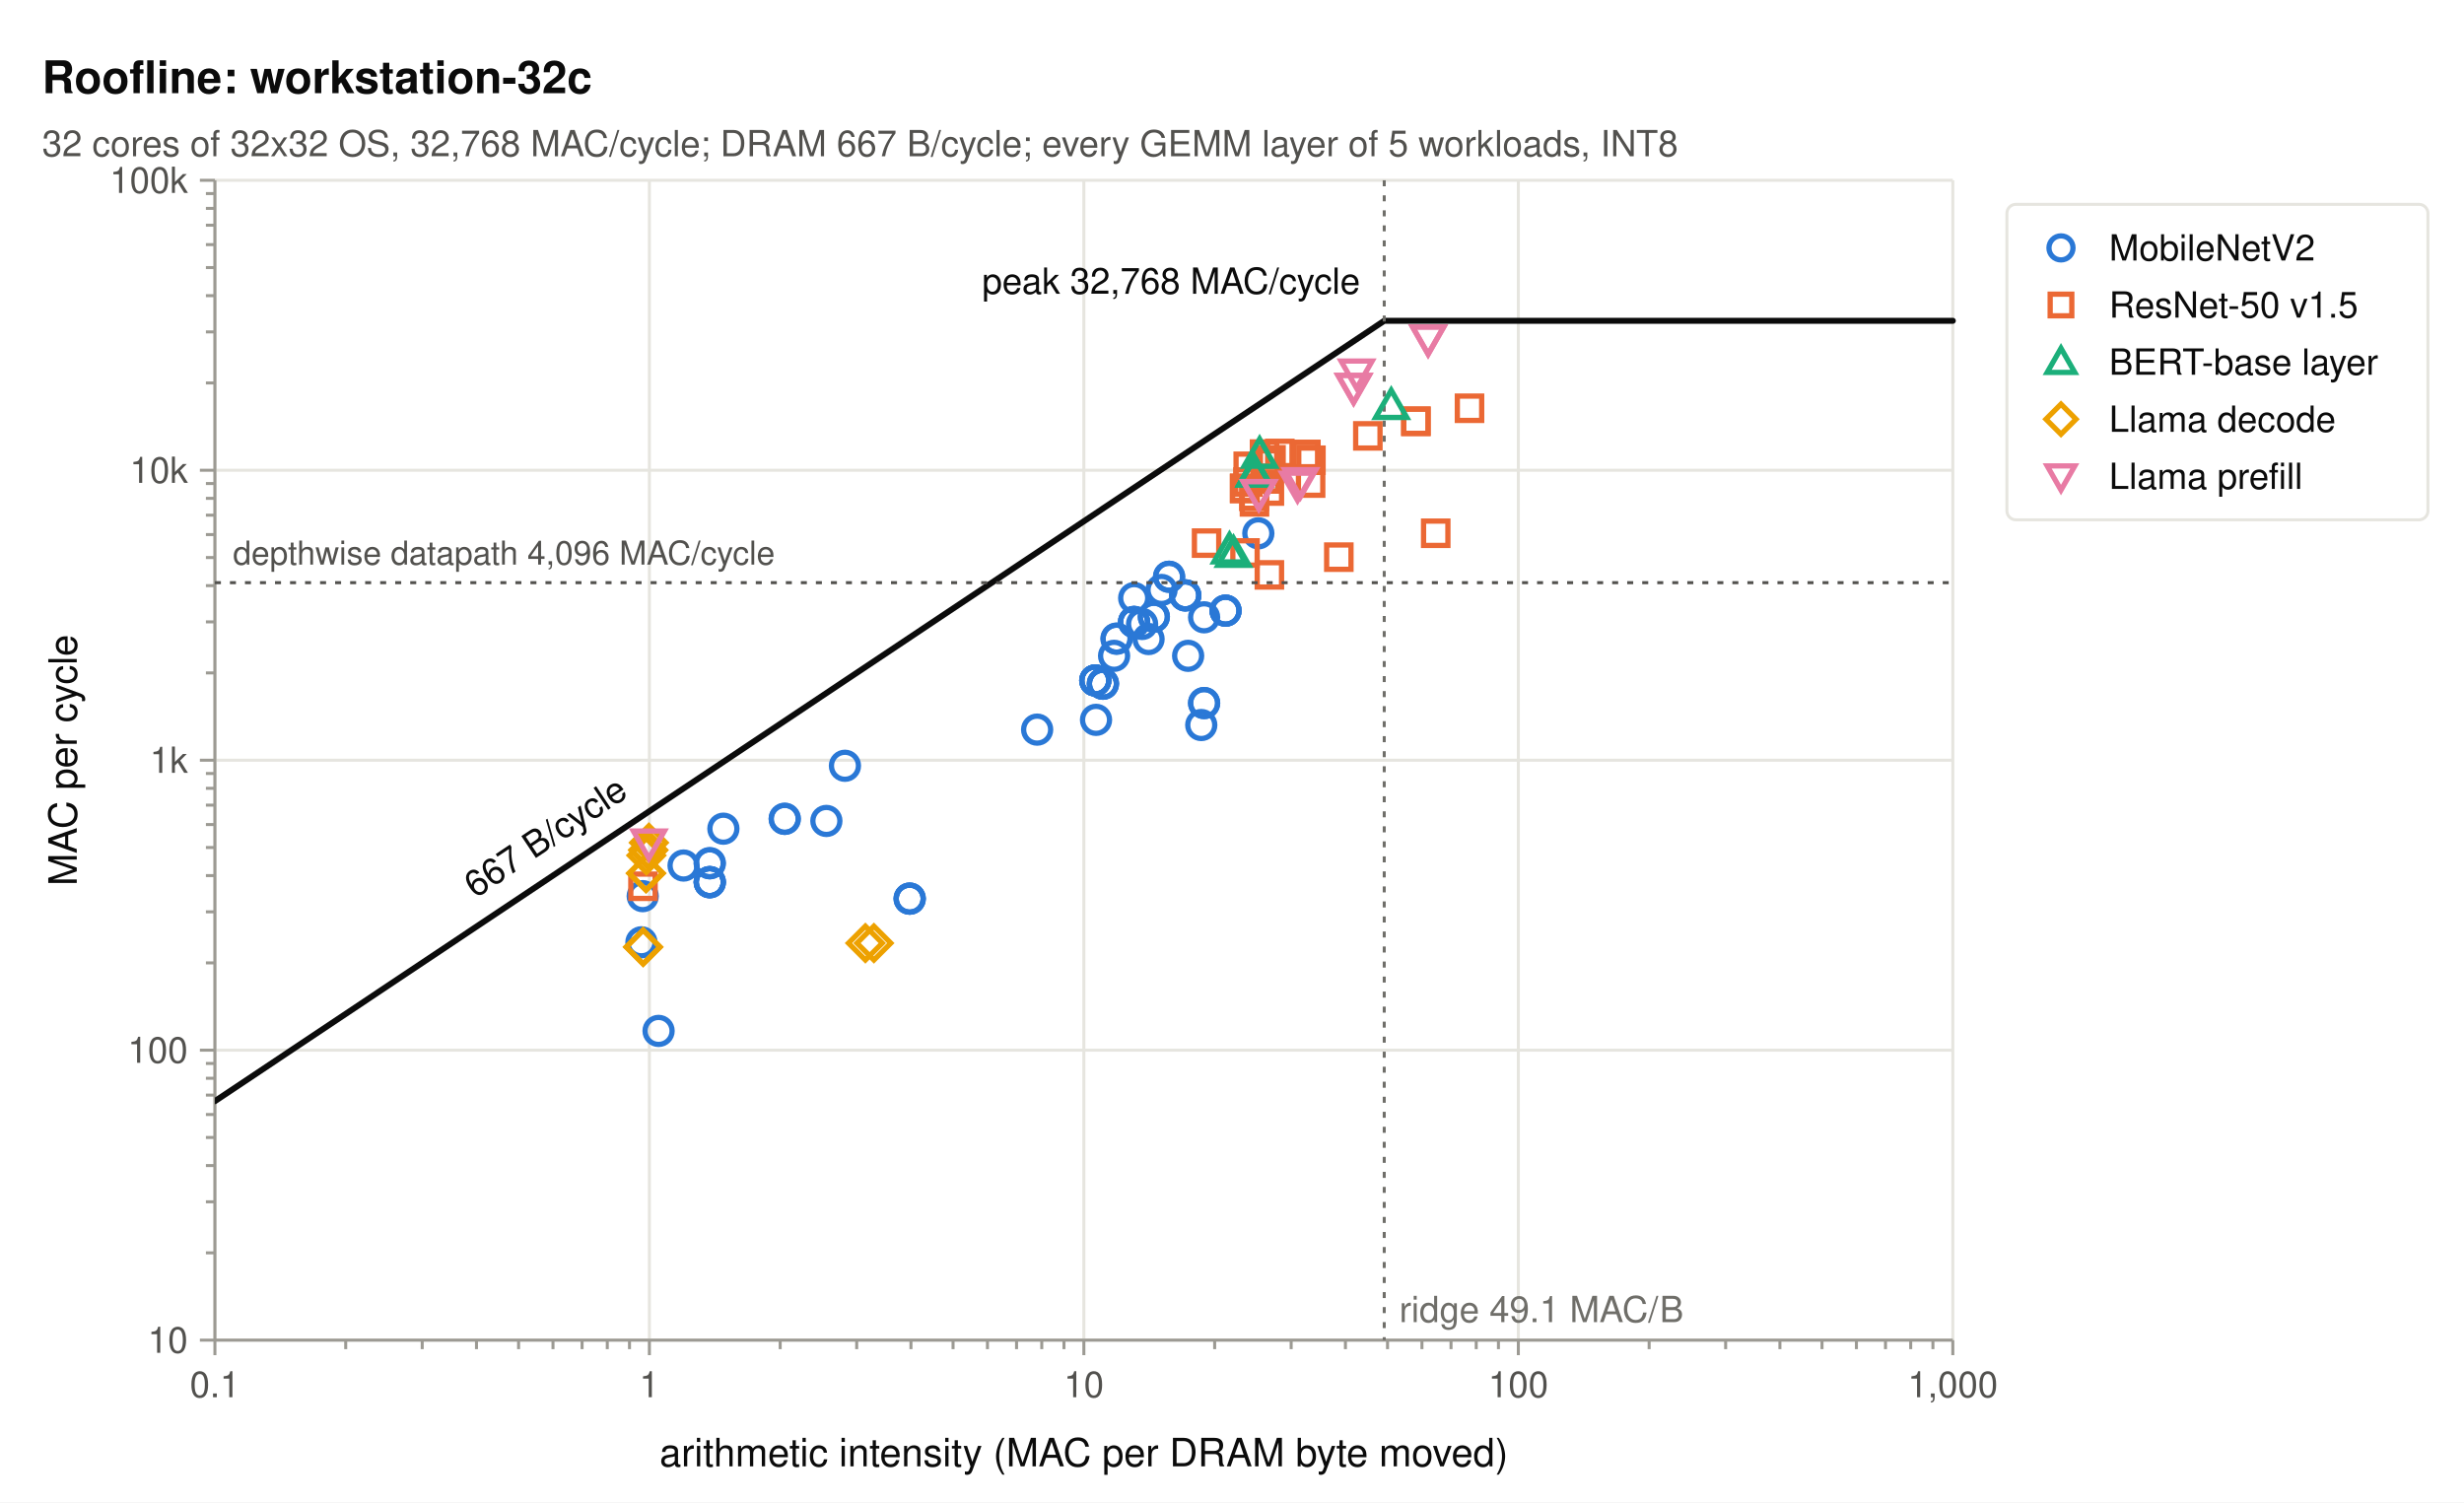
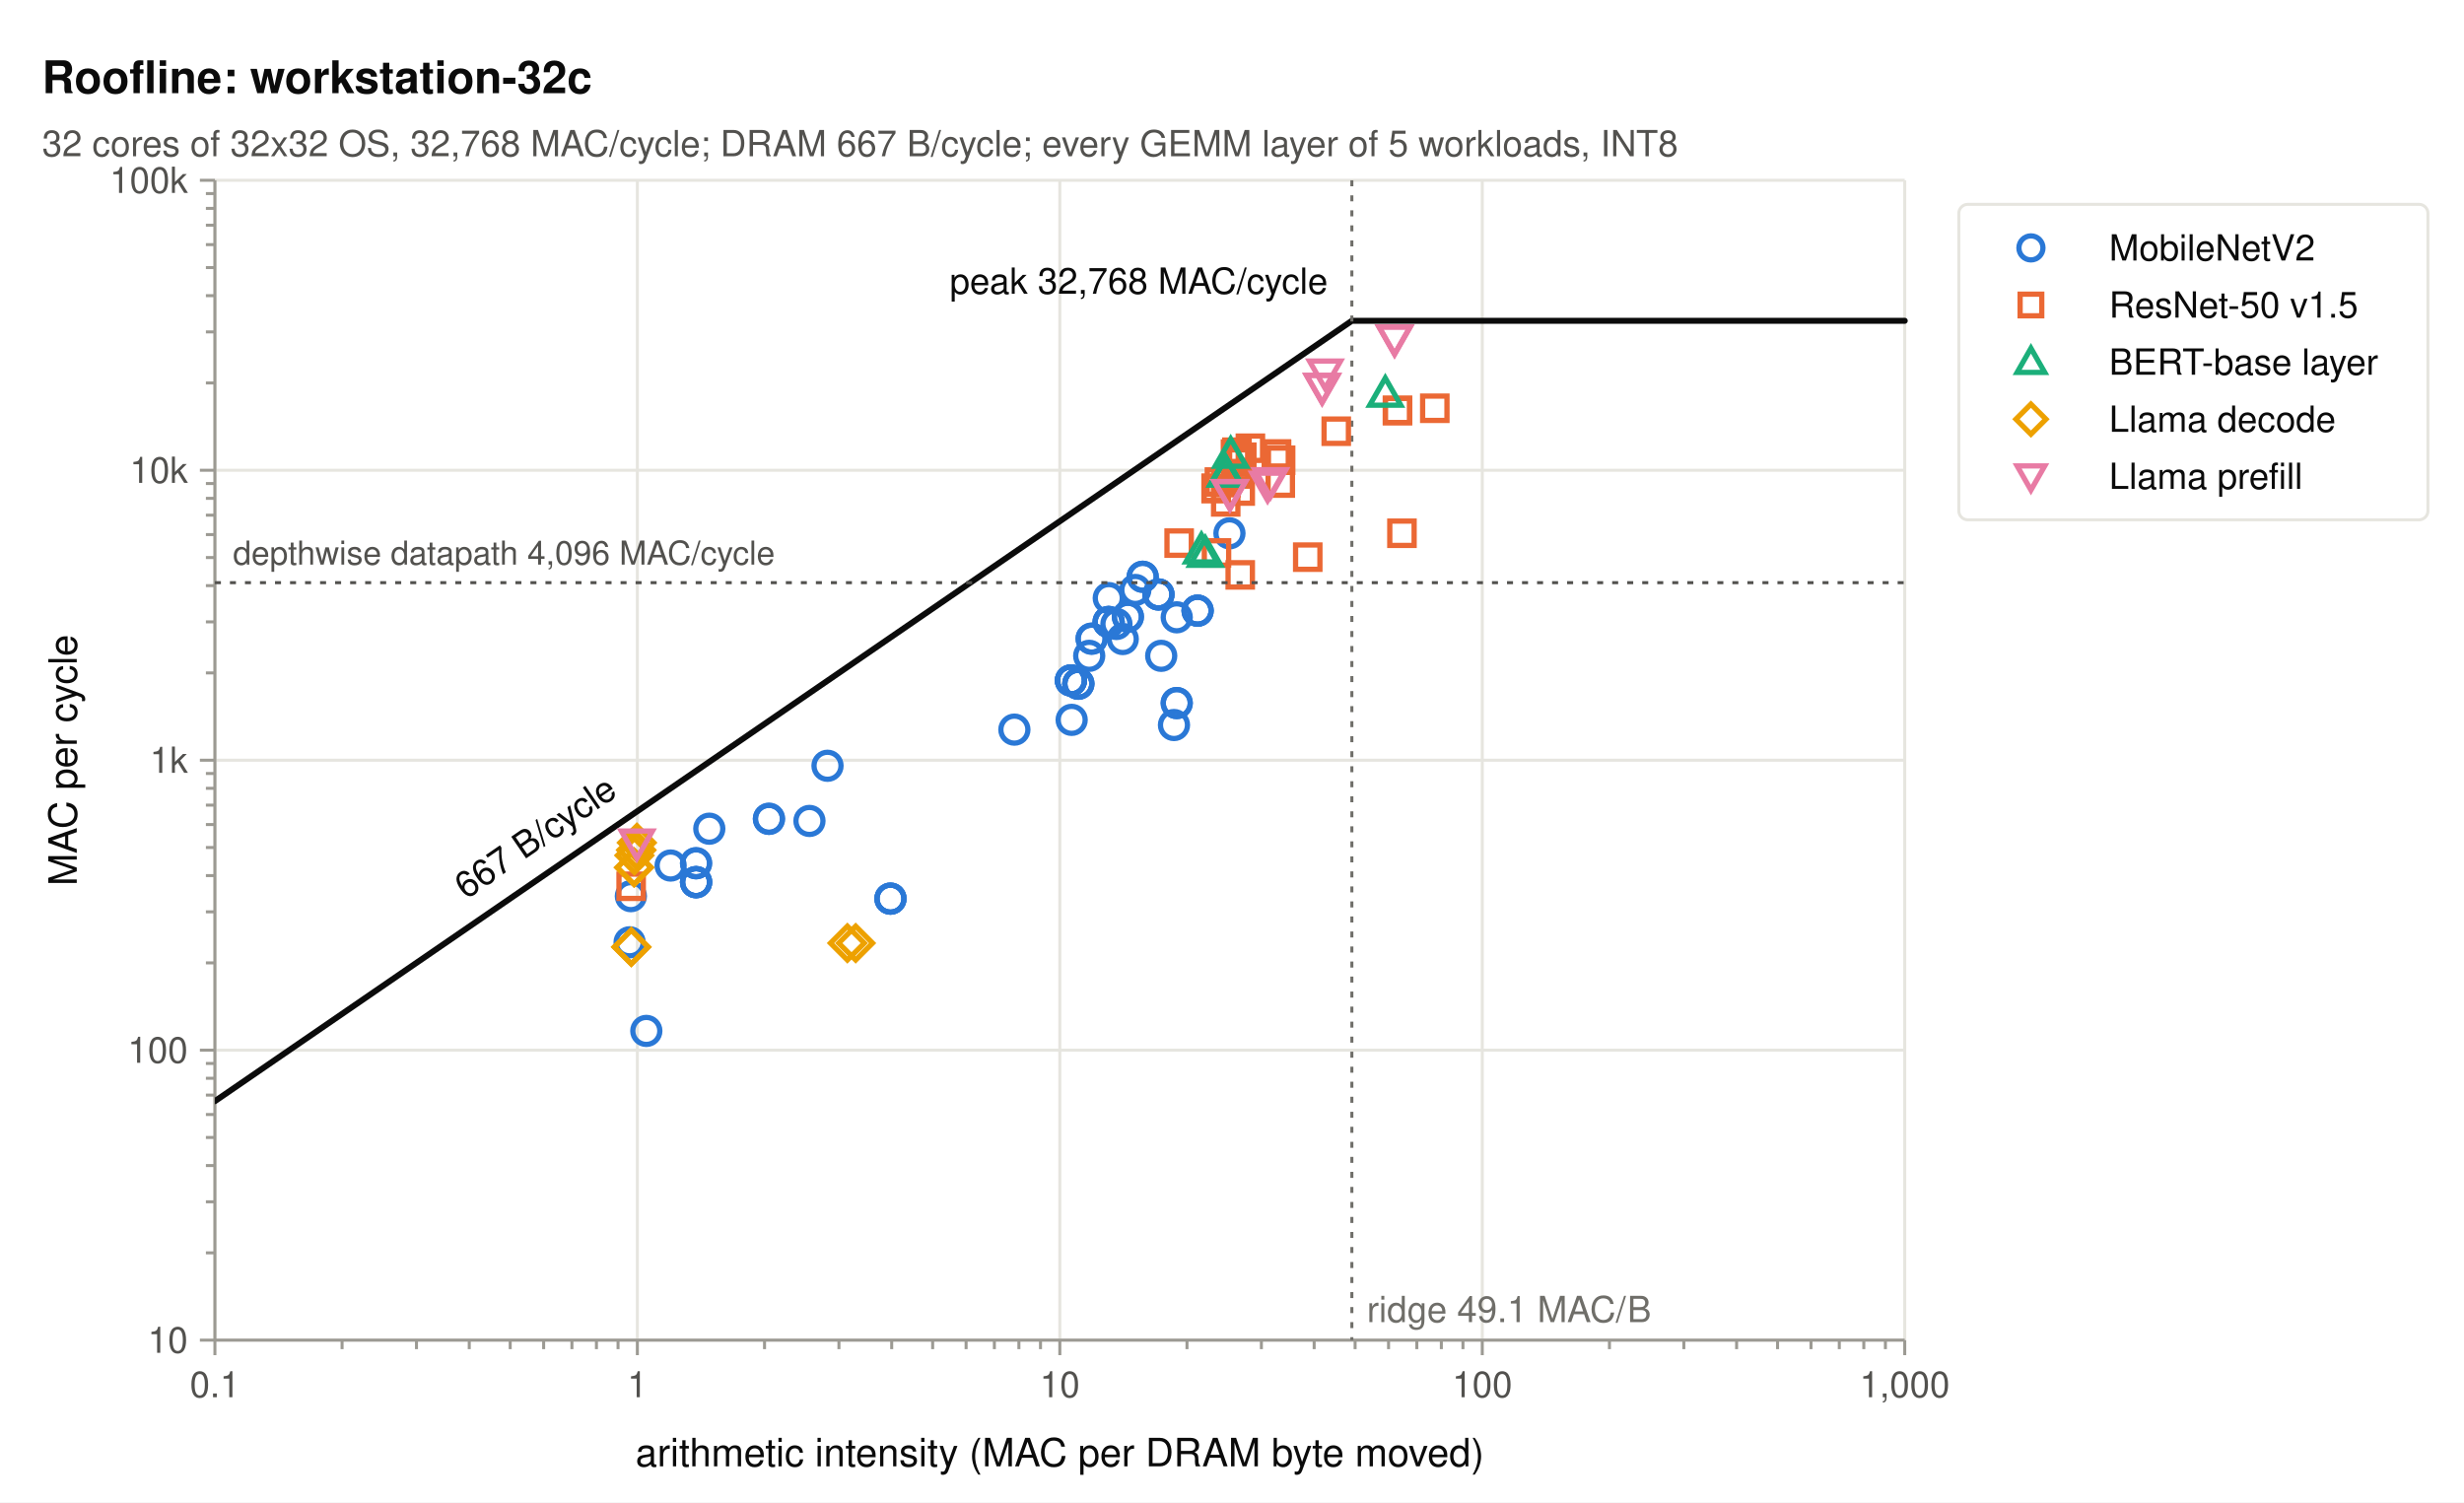
<svg xmlns="http://www.w3.org/2000/svg" width="820" height="500" viewBox="0 0 820 500" font-family="system-ui, -apple-system, 'Segoe UI', Helvetica, Arial, sans-serif">
  <rect width="820" height="500" fill="#ffffff" />
  <defs>
    <clipPath id="roofline-plot">
-       <rect x="71.52" y="58" width="580.36" height="388" />
+       <rect x="71.52" y="58" width="564.36" height="388" />
    </clipPath>
  </defs>
  <text x="14" y="31" font-size="15" fill="#0b0b0b" font-weight="600">Roofline: workstation-32c</text>
  <text x="14" y="52" font-size="12" fill="#52514e">32 cores of 32x32 OS, 32,768 MAC/cycle; DRAM 667 B/cycle; every GEMM layer of 5 workloads, INT8</text>
  <g stroke="#e6e5df" stroke-width="1" fill="none">
-     <line x1="71.52" y1="446" x2="649.88" y2="446" />
-     <line x1="71.52" y1="349.5" x2="649.88" y2="349.5" />
-     <line x1="71.52" y1="253" x2="649.88" y2="253" />
-     <line x1="71.52" y1="156.5" x2="649.88" y2="156.5" />
-     <line x1="71.52" y1="60" x2="649.88" y2="60" />
+     <line x1="71.52" y1="446" x2="633.88" y2="446" />
+     <line x1="71.52" y1="349.5" x2="633.88" y2="349.5" />
+     <line x1="71.52" y1="253" x2="633.88" y2="253" />
+     <line x1="71.52" y1="156.5" x2="633.88" y2="156.5" />
+     <line x1="71.52" y1="60" x2="633.88" y2="60" />
    <line x1="71.52" y1="60" x2="71.52" y2="446" />
-     <line x1="216.11" y1="60" x2="216.11" y2="446" />
-     <line x1="360.7" y1="60" x2="360.7" y2="446" />
-     <line x1="505.29" y1="60" x2="505.29" y2="446" />
-     <line x1="649.88" y1="60" x2="649.88" y2="446" />
+     <line x1="212.11" y1="60" x2="212.11" y2="446" />
+     <line x1="352.7" y1="60" x2="352.7" y2="446" />
+     <line x1="493.29" y1="60" x2="493.29" y2="446" />
+     <line x1="633.88" y1="60" x2="633.88" y2="446" />
  </g>
  <g stroke="#9c9a93" stroke-width="1" fill="none">
-     <line x1="71.52" y1="446" x2="649.88" y2="446" />
+     <line x1="71.52" y1="446" x2="633.88" y2="446" />
    <line x1="71.52" y1="60" x2="71.52" y2="446" />
-     <line x1="115.05" y1="446" x2="115.05" y2="449" />
-     <line x1="140.51" y1="446" x2="140.51" y2="449" />
-     <line x1="158.57" y1="446" x2="158.57" y2="449" />
-     <line x1="172.58" y1="446" x2="172.58" y2="449" />
-     <line x1="184.03" y1="446" x2="184.03" y2="449" />
-     <line x1="193.71" y1="446" x2="193.71" y2="449" />
-     <line x1="202.1" y1="446" x2="202.1" y2="449" />
-     <line x1="209.49" y1="446" x2="209.49" y2="449" />
-     <line x1="259.64" y1="446" x2="259.64" y2="449" />
-     <line x1="285.1" y1="446" x2="285.1" y2="449" />
-     <line x1="303.16" y1="446" x2="303.16" y2="449" />
-     <line x1="317.17" y1="446" x2="317.17" y2="449" />
-     <line x1="328.62" y1="446" x2="328.62" y2="449" />
-     <line x1="338.3" y1="446" x2="338.3" y2="449" />
-     <line x1="346.69" y1="446" x2="346.69" y2="449" />
-     <line x1="354.08" y1="446" x2="354.08" y2="449" />
-     <line x1="404.23" y1="446" x2="404.23" y2="449" />
-     <line x1="429.69" y1="446" x2="429.69" y2="449" />
-     <line x1="447.75" y1="446" x2="447.75" y2="449" />
-     <line x1="461.76" y1="446" x2="461.76" y2="449" />
-     <line x1="473.21" y1="446" x2="473.21" y2="449" />
-     <line x1="482.89" y1="446" x2="482.89" y2="449" />
-     <line x1="491.28" y1="446" x2="491.28" y2="449" />
-     <line x1="498.67" y1="446" x2="498.67" y2="449" />
-     <line x1="548.82" y1="446" x2="548.82" y2="449" />
-     <line x1="574.28" y1="446" x2="574.28" y2="449" />
-     <line x1="592.34" y1="446" x2="592.34" y2="449" />
-     <line x1="606.35" y1="446" x2="606.35" y2="449" />
-     <line x1="617.8" y1="446" x2="617.8" y2="449" />
-     <line x1="627.48" y1="446" x2="627.48" y2="449" />
-     <line x1="635.87" y1="446" x2="635.87" y2="449" />
-     <line x1="643.26" y1="446" x2="643.26" y2="449" />
+     <line x1="113.84" y1="446" x2="113.84" y2="449" />
+     <line x1="138.6" y1="446" x2="138.6" y2="449" />
+     <line x1="156.16" y1="446" x2="156.16" y2="449" />
+     <line x1="169.79" y1="446" x2="169.79" y2="449" />
+     <line x1="180.92" y1="446" x2="180.92" y2="449" />
+     <line x1="190.33" y1="446" x2="190.33" y2="449" />
+     <line x1="198.49" y1="446" x2="198.49" y2="449" />
+     <line x1="205.68" y1="446" x2="205.68" y2="449" />
+     <line x1="254.43" y1="446" x2="254.43" y2="449" />
+     <line x1="279.19" y1="446" x2="279.19" y2="449" />
+     <line x1="296.75" y1="446" x2="296.75" y2="449" />
+     <line x1="310.38" y1="446" x2="310.38" y2="449" />
+     <line x1="321.51" y1="446" x2="321.51" y2="449" />
+     <line x1="330.92" y1="446" x2="330.92" y2="449" />
+     <line x1="339.08" y1="446" x2="339.08" y2="449" />
+     <line x1="346.27" y1="446" x2="346.27" y2="449" />
+     <line x1="395.02" y1="446" x2="395.02" y2="449" />
+     <line x1="419.78" y1="446" x2="419.78" y2="449" />
+     <line x1="437.34" y1="446" x2="437.34" y2="449" />
+     <line x1="450.97" y1="446" x2="450.97" y2="449" />
+     <line x1="462.1" y1="446" x2="462.1" y2="449" />
+     <line x1="471.51" y1="446" x2="471.51" y2="449" />
+     <line x1="479.67" y1="446" x2="479.67" y2="449" />
+     <line x1="486.86" y1="446" x2="486.86" y2="449" />
+     <line x1="535.61" y1="446" x2="535.61" y2="449" />
+     <line x1="560.37" y1="446" x2="560.37" y2="449" />
+     <line x1="577.93" y1="446" x2="577.93" y2="449" />
+     <line x1="591.56" y1="446" x2="591.56" y2="449" />
+     <line x1="602.69" y1="446" x2="602.69" y2="449" />
+     <line x1="612.1" y1="446" x2="612.1" y2="449" />
+     <line x1="620.26" y1="446" x2="620.26" y2="449" />
+     <line x1="627.45" y1="446" x2="627.45" y2="449" />
    <line x1="68.52" y1="416.95" x2="71.52" y2="416.95" />
    <line x1="68.52" y1="399.96" x2="71.52" y2="399.96" />
    <line x1="68.52" y1="387.9" x2="71.52" y2="387.9" />
    <line x1="68.52" y1="378.55" x2="71.52" y2="378.55" />
    <line x1="68.52" y1="370.91" x2="71.52" y2="370.91" />
    <line x1="68.52" y1="364.45" x2="71.52" y2="364.45" />
    <line x1="68.52" y1="358.85" x2="71.52" y2="358.85" />
    <line x1="68.52" y1="353.92" x2="71.52" y2="353.92" />
    <line x1="68.52" y1="320.45" x2="71.52" y2="320.45" />
    <line x1="68.52" y1="303.46" x2="71.52" y2="303.46" />
    <line x1="68.52" y1="291.4" x2="71.52" y2="291.4" />
    <line x1="68.52" y1="282.05" x2="71.52" y2="282.05" />
    <line x1="68.52" y1="274.41" x2="71.52" y2="274.41" />
    <line x1="68.52" y1="267.95" x2="71.52" y2="267.95" />
    <line x1="68.52" y1="262.35" x2="71.52" y2="262.35" />
    <line x1="68.52" y1="257.42" x2="71.52" y2="257.42" />
    <line x1="68.52" y1="223.95" x2="71.52" y2="223.95" />
    <line x1="68.52" y1="206.96" x2="71.52" y2="206.96" />
    <line x1="68.52" y1="194.9" x2="71.52" y2="194.9" />
    <line x1="68.52" y1="185.55" x2="71.52" y2="185.55" />
    <line x1="68.52" y1="177.91" x2="71.52" y2="177.91" />
    <line x1="68.52" y1="171.45" x2="71.52" y2="171.45" />
    <line x1="68.52" y1="165.85" x2="71.52" y2="165.85" />
    <line x1="68.52" y1="160.92" x2="71.52" y2="160.92" />
    <line x1="68.52" y1="127.45" x2="71.52" y2="127.45" />
    <line x1="68.52" y1="110.46" x2="71.52" y2="110.46" />
    <line x1="68.52" y1="98.4" x2="71.52" y2="98.4" />
    <line x1="68.52" y1="89.05" x2="71.52" y2="89.05" />
    <line x1="68.52" y1="81.41" x2="71.52" y2="81.41" />
    <line x1="68.52" y1="74.95" x2="71.52" y2="74.95" />
    <line x1="68.52" y1="69.35" x2="71.52" y2="69.35" />
    <line x1="68.52" y1="64.42" x2="71.52" y2="64.42" />
    <line x1="71.52" y1="446" x2="71.52" y2="451" />
-     <line x1="216.11" y1="446" x2="216.11" y2="451" />
-     <line x1="360.7" y1="446" x2="360.7" y2="451" />
-     <line x1="505.29" y1="446" x2="505.29" y2="451" />
-     <line x1="649.88" y1="446" x2="649.88" y2="451" />
+     <line x1="212.11" y1="446" x2="212.11" y2="451" />
+     <line x1="352.7" y1="446" x2="352.7" y2="451" />
+     <line x1="493.29" y1="446" x2="493.29" y2="451" />
+     <line x1="633.88" y1="446" x2="633.88" y2="451" />
    <line x1="66.52" y1="446" x2="71.52" y2="446" />
    <line x1="66.52" y1="349.5" x2="71.52" y2="349.5" />
    <line x1="66.52" y1="253" x2="71.52" y2="253" />
    <line x1="66.52" y1="156.5" x2="71.52" y2="156.5" />
    <line x1="66.52" y1="60" x2="71.52" y2="60" />
  </g>
  <g style="font-variant-numeric: tabular-nums">
    <text x="71.52" y="465" font-size="12" fill="#52514e" text-anchor="middle">0.1</text>
-     <text x="216.11" y="465" font-size="12" fill="#52514e" text-anchor="middle">1</text>
-     <text x="360.7" y="465" font-size="12" fill="#52514e" text-anchor="middle">10</text>
-     <text x="505.29" y="465" font-size="12" fill="#52514e" text-anchor="middle">100</text>
-     <text x="649.88" y="465" font-size="12" fill="#52514e" text-anchor="middle">1,000</text>
+     <text x="212.11" y="465" font-size="12" fill="#52514e" text-anchor="middle">1</text>
+     <text x="352.7" y="465" font-size="12" fill="#52514e" text-anchor="middle">10</text>
+     <text x="493.29" y="465" font-size="12" fill="#52514e" text-anchor="middle">100</text>
+     <text x="633.88" y="465" font-size="12" fill="#52514e" text-anchor="middle">1,000</text>
    <text x="62.52" y="450.2" font-size="12" fill="#52514e" text-anchor="end">10</text>
    <text x="62.52" y="353.7" font-size="12" fill="#52514e" text-anchor="end">100</text>
    <text x="62.52" y="257.2" font-size="12" fill="#52514e" text-anchor="end">1k</text>
    <text x="62.52" y="160.7" font-size="12" fill="#52514e" text-anchor="end">10k</text>
    <text x="62.52" y="64.2" font-size="12" fill="#52514e" text-anchor="end">100k</text>
  </g>
-   <text x="360.7" y="488" font-size="13" fill="#0b0b0b" text-anchor="middle">arithmetic intensity (MAC per DRAM byte moved)</text>
+   <text x="352.7" y="488" font-size="13" fill="#0b0b0b" text-anchor="middle">arithmetic intensity (MAC per DRAM byte moved)</text>
  <text x="21.2" y="253" font-size="13" fill="#0b0b0b" text-anchor="middle" dominant-baseline="middle" transform="rotate(-90 21.2 253)">MAC per cycle</text>
  <g clip-path="url(#roofline-plot)">
-     <path d="M71.52,366.47 L460.66,106.76 L649.88,106.76" fill="none" stroke="#0b0b0b" stroke-width="2" stroke-linejoin="round" stroke-linecap="round" />
-     <line x1="460.66" y1="60" x2="460.66" y2="446" stroke="#6f6e69" stroke-width="1" stroke-dasharray="2 3" />
-     <circle cx="395.4" cy="218.26" r="4.5" fill="none" stroke="#2a78d6" stroke-width="1.75" />
-     <circle cx="275.01" cy="273.21" r="4.5" fill="none" stroke="#2a78d6" stroke-width="1.75" />
-     <circle cx="345.15" cy="242.82" r="4.5" fill="none" stroke="#2a78d6" stroke-width="1.75" />
-     <circle cx="377.45" cy="199.04" r="4.5" fill="none" stroke="#2a78d6" stroke-width="1.75" />
-     <circle cx="240.74" cy="275.79" r="4.5" fill="none" stroke="#2a78d6" stroke-width="1.75" />
-     <circle cx="380.08" cy="207.66" r="4.5" fill="none" stroke="#2a78d6" stroke-width="1.75" />
-     <circle cx="389.06" cy="191.95" r="4.5" fill="none" stroke="#2a78d6" stroke-width="1.75" />
-     <circle cx="281.19" cy="254.85" r="4.5" fill="none" stroke="#2a78d6" stroke-width="1.75" />
-     <circle cx="386.55" cy="196.34" r="4.5" fill="none" stroke="#2a78d6" stroke-width="1.75" />
-     <circle cx="389.06" cy="191.95" r="4.5" fill="none" stroke="#2a78d6" stroke-width="1.75" />
-     <circle cx="227.49" cy="288.05" r="4.5" fill="none" stroke="#2a78d6" stroke-width="1.75" />
-     <circle cx="382.23" cy="212.67" r="4.5" fill="none" stroke="#2a78d6" stroke-width="1.75" />
-     <circle cx="377.41" cy="206.99" r="4.5" fill="none" stroke="#2a78d6" stroke-width="1.75" />
-     <circle cx="261.15" cy="272.51" r="4.5" fill="none" stroke="#2a78d6" stroke-width="1.75" />
-     <circle cx="383.99" cy="205.24" r="4.5" fill="none" stroke="#2a78d6" stroke-width="1.75" />
-     <circle cx="377.41" cy="206.99" r="4.5" fill="none" stroke="#2a78d6" stroke-width="1.75" />
-     <circle cx="261.15" cy="272.51" r="4.5" fill="none" stroke="#2a78d6" stroke-width="1.75" />
-     <circle cx="383.99" cy="205.24" r="4.5" fill="none" stroke="#2a78d6" stroke-width="1.75" />
-     <circle cx="377.41" cy="206.99" r="4.5" fill="none" stroke="#2a78d6" stroke-width="1.75" />
-     <circle cx="213.46" cy="313.6" r="4.5" fill="none" stroke="#2a78d6" stroke-width="1.75" />
-     <circle cx="364.75" cy="239.57" r="4.5" fill="none" stroke="#2a78d6" stroke-width="1.75" />
-     <circle cx="364.5" cy="226.46" r="4.5" fill="none" stroke="#2a78d6" stroke-width="1.75" />
-     <circle cx="236.2" cy="293.58" r="4.5" fill="none" stroke="#2a78d6" stroke-width="1.75" />
-     <circle cx="367.04" cy="227.54" r="4.5" fill="none" stroke="#2a78d6" stroke-width="1.75" />
-     <circle cx="364.5" cy="226.46" r="4.5" fill="none" stroke="#2a78d6" stroke-width="1.75" />
-     <circle cx="236.2" cy="293.58" r="4.5" fill="none" stroke="#2a78d6" stroke-width="1.75" />
-     <circle cx="367.04" cy="227.54" r="4.5" fill="none" stroke="#2a78d6" stroke-width="1.75" />
-     <circle cx="364.5" cy="226.46" r="4.5" fill="none" stroke="#2a78d6" stroke-width="1.75" />
-     <circle cx="236.2" cy="293.58" r="4.5" fill="none" stroke="#2a78d6" stroke-width="1.75" />
-     <circle cx="367.04" cy="227.54" r="4.5" fill="none" stroke="#2a78d6" stroke-width="1.75" />
-     <circle cx="364.5" cy="226.46" r="4.5" fill="none" stroke="#2a78d6" stroke-width="1.75" />
-     <circle cx="236.2" cy="293.58" r="4.5" fill="none" stroke="#2a78d6" stroke-width="1.75" />
-     <circle cx="370.76" cy="218.26" r="4.5" fill="none" stroke="#2a78d6" stroke-width="1.75" />
-     <circle cx="407.85" cy="203.23" r="4.5" fill="none" stroke="#2a78d6" stroke-width="1.75" />
-     <circle cx="236.2" cy="287.29" r="4.5" fill="none" stroke="#2a78d6" stroke-width="1.75" />
-     <circle cx="371.59" cy="212.55" r="4.5" fill="none" stroke="#2a78d6" stroke-width="1.75" />
-     <circle cx="407.85" cy="203.23" r="4.5" fill="none" stroke="#2a78d6" stroke-width="1.75" />
-     <circle cx="236.2" cy="287.29" r="4.5" fill="none" stroke="#2a78d6" stroke-width="1.75" />
-     <circle cx="371.59" cy="212.55" r="4.5" fill="none" stroke="#2a78d6" stroke-width="1.75" />
-     <circle cx="407.85" cy="203.23" r="4.5" fill="none" stroke="#2a78d6" stroke-width="1.75" />
-     <circle cx="219.17" cy="343.09" r="4.5" fill="none" stroke="#2a78d6" stroke-width="1.75" />
-     <circle cx="399.77" cy="241.29" r="4.5" fill="none" stroke="#2a78d6" stroke-width="1.75" />
-     <circle cx="394.45" cy="198.14" r="4.5" fill="none" stroke="#2a78d6" stroke-width="1.75" />
-     <circle cx="302.74" cy="299.07" r="4.5" fill="none" stroke="#2a78d6" stroke-width="1.75" />
-     <circle cx="400.72" cy="233.98" r="4.5" fill="none" stroke="#2a78d6" stroke-width="1.75" />
-     <circle cx="394.45" cy="198.14" r="4.5" fill="none" stroke="#2a78d6" stroke-width="1.75" />
-     <circle cx="302.74" cy="299.07" r="4.5" fill="none" stroke="#2a78d6" stroke-width="1.75" />
-     <circle cx="400.72" cy="233.98" r="4.5" fill="none" stroke="#2a78d6" stroke-width="1.75" />
-     <circle cx="394.45" cy="198.14" r="4.5" fill="none" stroke="#2a78d6" stroke-width="1.75" />
-     <circle cx="302.74" cy="299.07" r="4.5" fill="none" stroke="#2a78d6" stroke-width="1.75" />
-     <circle cx="400.72" cy="205.44" r="4.5" fill="none" stroke="#2a78d6" stroke-width="1.75" />
-     <circle cx="418.76" cy="177.49" r="4.5" fill="none" stroke="#2a78d6" stroke-width="1.75" />
-     <circle cx="213.89" cy="298.24" r="4.5" fill="none" stroke="#2a78d6" stroke-width="1.75" />
-     <rect x="484.99" y="131.82" width="8.1" height="8.1" fill="none" stroke="#eb6834" stroke-width="1.75" />
-     <rect x="410.28" y="179.97" width="8.1" height="8.1" fill="none" stroke="#eb6834" stroke-width="1.75" />
-     <rect x="467.15" y="136.15" width="8.1" height="8.1" fill="none" stroke="#eb6834" stroke-width="1.75" />
-     <rect x="430.5" y="147.25" width="8.1" height="8.1" fill="none" stroke="#eb6834" stroke-width="1.75" />
-     <rect x="430.5" y="147.25" width="8.1" height="8.1" fill="none" stroke="#eb6834" stroke-width="1.75" />
-     <rect x="432.22" y="149.12" width="8.1" height="8.1" fill="none" stroke="#eb6834" stroke-width="1.75" />
-     <rect x="467.15" y="136.15" width="8.1" height="8.1" fill="none" stroke="#eb6834" stroke-width="1.75" />
-     <rect x="430.5" y="147.25" width="8.1" height="8.1" fill="none" stroke="#eb6834" stroke-width="1.75" />
-     <rect x="451.16" y="141.01" width="8.1" height="8.1" fill="none" stroke="#eb6834" stroke-width="1.75" />
-     <rect x="417.66" y="150.05" width="8.1" height="8.1" fill="none" stroke="#eb6834" stroke-width="1.75" />
-     <rect x="410.16" y="158.49" width="8.1" height="8.1" fill="none" stroke="#eb6834" stroke-width="1.75" />
-     <rect x="417" y="149.73" width="8.1" height="8.1" fill="none" stroke="#eb6834" stroke-width="1.75" />
-     <rect x="411.27" y="156.37" width="8.1" height="8.1" fill="none" stroke="#eb6834" stroke-width="1.75" />
-     <rect x="421.87" y="146.86" width="8.1" height="8.1" fill="none" stroke="#eb6834" stroke-width="1.75" />
-     <rect x="410.16" y="158.49" width="8.1" height="8.1" fill="none" stroke="#eb6834" stroke-width="1.75" />
-     <rect x="411.35" y="151.13" width="8.1" height="8.1" fill="none" stroke="#eb6834" stroke-width="1.75" />
-     <rect x="441.5" y="181.37" width="8.1" height="8.1" fill="none" stroke="#eb6834" stroke-width="1.75" />
-     <rect x="413.29" y="161.08" width="8.1" height="8.1" fill="none" stroke="#eb6834" stroke-width="1.75" />
-     <rect x="416.78" y="147.07" width="8.1" height="8.1" fill="none" stroke="#eb6834" stroke-width="1.75" />
-     <rect x="418.39" y="187.27" width="8.1" height="8.1" fill="none" stroke="#eb6834" stroke-width="1.75" />
-     <rect x="473.75" y="173.42" width="8.1" height="8.1" fill="none" stroke="#eb6834" stroke-width="1.75" />
-     <rect x="413.29" y="161.08" width="8.1" height="8.1" fill="none" stroke="#eb6834" stroke-width="1.75" />
-     <rect x="418.39" y="159.37" width="8.1" height="8.1" fill="none" stroke="#eb6834" stroke-width="1.75" />
-     <rect x="413.43" y="162.98" width="8.1" height="8.1" fill="none" stroke="#eb6834" stroke-width="1.75" />
-     <rect x="417.17" y="155.33" width="8.1" height="8.1" fill="none" stroke="#eb6834" stroke-width="1.75" />
-     <rect x="418.93" y="148.98" width="8.1" height="8.1" fill="none" stroke="#eb6834" stroke-width="1.75" />
-     <rect x="397.49" y="176.7" width="8.1" height="8.1" fill="none" stroke="#eb6834" stroke-width="1.75" />
-     <rect x="432.11" y="156.72" width="8.1" height="8.1" fill="none" stroke="#eb6834" stroke-width="1.75" />
-     <rect x="417.17" y="155.33" width="8.1" height="8.1" fill="none" stroke="#eb6834" stroke-width="1.75" />
-     <rect x="209.93" y="290.9" width="8.1" height="8.1" fill="none" stroke="#eb6834" stroke-width="1.75" />
-     <polygon points="417.54,152.28 422.72,161.34 412.37,161.34" fill="none" stroke="#1baf7a" stroke-width="1.75" />
-     <polygon points="417.54,152.28 422.72,161.34 412.37,161.34" fill="none" stroke="#1baf7a" stroke-width="1.75" />
-     <polygon points="417.54,152.28 422.72,161.34 412.37,161.34" fill="none" stroke="#1baf7a" stroke-width="1.75" />
-     <polygon points="409.16,177.95 414.33,187 403.98,187" fill="none" stroke="#1baf7a" stroke-width="1.75" />
-     <polygon points="410.5,179.1 415.67,188.15 405.32,188.15" fill="none" stroke="#1baf7a" stroke-width="1.75" />
-     <polygon points="417.54,152.28 422.72,161.34 412.37,161.34" fill="none" stroke="#1baf7a" stroke-width="1.75" />
-     <polygon points="462.99,129.88 468.17,138.93 457.82,138.93" fill="none" stroke="#1baf7a" stroke-width="1.75" />
-     <polygon points="419.19,146.1 424.37,155.16 414.02,155.16" fill="none" stroke="#1baf7a" stroke-width="1.75" />
-     <polygon points="214.99,284.99 220.61,290.62 214.99,296.24 209.36,290.62" fill="none" stroke="#eda100" stroke-width="1.75" />
-     <polygon points="214.03,309.53 219.65,315.16 214.03,320.78 208.4,315.16" fill="none" stroke="#eda100" stroke-width="1.75" />
-     <polygon points="214.03,309.53 219.65,315.16 214.03,320.78 208.4,315.16" fill="none" stroke="#eda100" stroke-width="1.75" />
-     <polygon points="287.99,308.24 293.62,313.87 287.99,319.49 282.37,313.87" fill="none" stroke="#eda100" stroke-width="1.75" />
-     <polygon points="290.83,308.24 296.45,313.87 290.83,319.49 285.2,313.87" fill="none" stroke="#eda100" stroke-width="1.75" />
-     <polygon points="214.99,284.99 220.61,290.62 214.99,296.24 209.36,290.62" fill="none" stroke="#eda100" stroke-width="1.75" />
-     <polygon points="215.71,277.27 221.34,282.9 215.71,288.52 210.09,282.9" fill="none" stroke="#eda100" stroke-width="1.75" />
-     <polygon points="215.71,277.27 221.34,282.9 215.71,288.52 210.09,282.9" fill="none" stroke="#eda100" stroke-width="1.75" />
-     <polygon points="215.1,279.06 220.72,284.68 215.1,290.31 209.47,284.68" fill="none" stroke="#eda100" stroke-width="1.75" />
-     <polygon points="215.94,274.83 221.57,280.45 215.94,286.08 210.32,280.45" fill="none" stroke="#eda100" stroke-width="1.75" />
-     <polygon points="450.47,133.98 455.64,124.92 445.29,124.92" fill="none" stroke="#e87ba4" stroke-width="1.75" />
-     <polygon points="418.92,169.31 424.1,160.26 413.75,160.26" fill="none" stroke="#e87ba4" stroke-width="1.75" />
-     <polygon points="418.92,169.31 424.1,160.26 413.75,160.26" fill="none" stroke="#e87ba4" stroke-width="1.75" />
-     <polygon points="431.81,166.55 436.98,157.49 426.63,157.49" fill="none" stroke="#e87ba4" stroke-width="1.75" />
-     <polygon points="432.77,165.36 437.94,156.31 427.59,156.31" fill="none" stroke="#e87ba4" stroke-width="1.75" />
-     <polygon points="450.47,133.98 455.64,124.92 445.29,124.92" fill="none" stroke="#e87ba4" stroke-width="1.75" />
-     <polygon points="475.27,117.88 480.45,108.82 470.1,108.82" fill="none" stroke="#e87ba4" stroke-width="1.75" />
-     <polygon points="475.27,117.88 480.45,108.82 470.1,108.82" fill="none" stroke="#e87ba4" stroke-width="1.75" />
-     <polygon points="451.47,129.22 456.64,120.16 446.29,120.16" fill="none" stroke="#e87ba4" stroke-width="1.75" />
-     <polygon points="215.94,285.63 221.12,276.57 210.77,276.57" fill="none" stroke="#e87ba4" stroke-width="1.75" />
-     <line x1="71.52" y1="193.91" x2="649.88" y2="193.91" stroke="#52514e" stroke-width="1" stroke-dasharray="2 3" />
+     <path d="M71.52,366.47 L449.89,106.76 L633.88,106.76" fill="none" stroke="#0b0b0b" stroke-width="2" stroke-linejoin="round" stroke-linecap="round" />
+     <line x1="449.89" y1="60" x2="449.89" y2="446" stroke="#6f6e69" stroke-width="1" stroke-dasharray="2 3" />
+     <circle cx="386.44" cy="218.26" r="4.5" fill="none" stroke="#2a78d6" stroke-width="1.75" />
+     <circle cx="269.38" cy="273.21" r="4.5" fill="none" stroke="#2a78d6" stroke-width="1.75" />
+     <circle cx="337.58" cy="242.82" r="4.5" fill="none" stroke="#2a78d6" stroke-width="1.75" />
+     <circle cx="368.99" cy="199.04" r="4.5" fill="none" stroke="#2a78d6" stroke-width="1.75" />
+     <circle cx="236.05" cy="275.79" r="4.5" fill="none" stroke="#2a78d6" stroke-width="1.75" />
+     <circle cx="371.54" cy="207.66" r="4.5" fill="none" stroke="#2a78d6" stroke-width="1.75" />
+     <circle cx="380.28" cy="191.95" r="4.5" fill="none" stroke="#2a78d6" stroke-width="1.75" />
+     <circle cx="275.39" cy="254.85" r="4.5" fill="none" stroke="#2a78d6" stroke-width="1.75" />
+     <circle cx="377.83" cy="196.34" r="4.5" fill="none" stroke="#2a78d6" stroke-width="1.75" />
+     <circle cx="380.28" cy="191.95" r="4.5" fill="none" stroke="#2a78d6" stroke-width="1.75" />
+     <circle cx="223.18" cy="288.05" r="4.5" fill="none" stroke="#2a78d6" stroke-width="1.75" />
+     <circle cx="373.64" cy="212.67" r="4.5" fill="none" stroke="#2a78d6" stroke-width="1.75" />
+     <circle cx="368.95" cy="206.99" r="4.5" fill="none" stroke="#2a78d6" stroke-width="1.75" />
+     <circle cx="255.9" cy="272.51" r="4.5" fill="none" stroke="#2a78d6" stroke-width="1.75" />
+     <circle cx="375.35" cy="205.24" r="4.5" fill="none" stroke="#2a78d6" stroke-width="1.75" />
+     <circle cx="368.95" cy="206.99" r="4.5" fill="none" stroke="#2a78d6" stroke-width="1.75" />
+     <circle cx="255.9" cy="272.51" r="4.5" fill="none" stroke="#2a78d6" stroke-width="1.75" />
+     <circle cx="375.35" cy="205.24" r="4.5" fill="none" stroke="#2a78d6" stroke-width="1.75" />
+     <circle cx="368.95" cy="206.99" r="4.5" fill="none" stroke="#2a78d6" stroke-width="1.75" />
+     <circle cx="209.53" cy="313.6" r="4.5" fill="none" stroke="#2a78d6" stroke-width="1.75" />
+     <circle cx="356.64" cy="239.57" r="4.5" fill="none" stroke="#2a78d6" stroke-width="1.75" />
+     <circle cx="356.4" cy="226.46" r="4.5" fill="none" stroke="#2a78d6" stroke-width="1.75" />
+     <circle cx="231.64" cy="293.58" r="4.5" fill="none" stroke="#2a78d6" stroke-width="1.75" />
+     <circle cx="358.86" cy="227.54" r="4.5" fill="none" stroke="#2a78d6" stroke-width="1.75" />
+     <circle cx="356.4" cy="226.46" r="4.5" fill="none" stroke="#2a78d6" stroke-width="1.75" />
+     <circle cx="231.64" cy="293.58" r="4.5" fill="none" stroke="#2a78d6" stroke-width="1.75" />
+     <circle cx="358.86" cy="227.54" r="4.5" fill="none" stroke="#2a78d6" stroke-width="1.75" />
+     <circle cx="356.4" cy="226.46" r="4.5" fill="none" stroke="#2a78d6" stroke-width="1.75" />
+     <circle cx="231.64" cy="293.58" r="4.5" fill="none" stroke="#2a78d6" stroke-width="1.75" />
+     <circle cx="358.86" cy="227.54" r="4.5" fill="none" stroke="#2a78d6" stroke-width="1.75" />
+     <circle cx="356.4" cy="226.46" r="4.5" fill="none" stroke="#2a78d6" stroke-width="1.75" />
+     <circle cx="231.64" cy="293.58" r="4.5" fill="none" stroke="#2a78d6" stroke-width="1.75" />
+     <circle cx="362.48" cy="218.26" r="4.5" fill="none" stroke="#2a78d6" stroke-width="1.75" />
+     <circle cx="398.55" cy="203.23" r="4.5" fill="none" stroke="#2a78d6" stroke-width="1.75" />
+     <circle cx="231.64" cy="287.29" r="4.5" fill="none" stroke="#2a78d6" stroke-width="1.75" />
+     <circle cx="363.29" cy="212.55" r="4.5" fill="none" stroke="#2a78d6" stroke-width="1.75" />
+     <circle cx="398.55" cy="203.23" r="4.5" fill="none" stroke="#2a78d6" stroke-width="1.75" />
+     <circle cx="231.64" cy="287.29" r="4.5" fill="none" stroke="#2a78d6" stroke-width="1.75" />
+     <circle cx="363.29" cy="212.55" r="4.5" fill="none" stroke="#2a78d6" stroke-width="1.75" />
+     <circle cx="398.55" cy="203.23" r="4.5" fill="none" stroke="#2a78d6" stroke-width="1.75" />
+     <circle cx="215.09" cy="343.09" r="4.5" fill="none" stroke="#2a78d6" stroke-width="1.75" />
+     <circle cx="390.69" cy="241.29" r="4.5" fill="none" stroke="#2a78d6" stroke-width="1.75" />
+     <circle cx="385.52" cy="197.83" r="4.5" fill="none" stroke="#2a78d6" stroke-width="1.75" />
+     <circle cx="296.34" cy="299.07" r="4.5" fill="none" stroke="#2a78d6" stroke-width="1.75" />
+     <circle cx="391.61" cy="233.98" r="4.5" fill="none" stroke="#2a78d6" stroke-width="1.75" />
+     <circle cx="385.52" cy="197.83" r="4.5" fill="none" stroke="#2a78d6" stroke-width="1.75" />
+     <circle cx="296.34" cy="299.07" r="4.5" fill="none" stroke="#2a78d6" stroke-width="1.75" />
+     <circle cx="391.61" cy="233.98" r="4.5" fill="none" stroke="#2a78d6" stroke-width="1.75" />
+     <circle cx="385.52" cy="197.83" r="4.5" fill="none" stroke="#2a78d6" stroke-width="1.75" />
+     <circle cx="296.34" cy="299.07" r="4.5" fill="none" stroke="#2a78d6" stroke-width="1.75" />
+     <circle cx="391.61" cy="205.44" r="4.5" fill="none" stroke="#2a78d6" stroke-width="1.75" />
+     <circle cx="409.15" cy="177.49" r="4.5" fill="none" stroke="#2a78d6" stroke-width="1.75" />
+     <circle cx="209.95" cy="298.24" r="4.5" fill="none" stroke="#2a78d6" stroke-width="1.75" />
+     <rect x="473.44" y="131.82" width="8.1" height="8.1" fill="none" stroke="#eb6834" stroke-width="1.75" />
+     <rect x="400.79" y="179.97" width="8.1" height="8.1" fill="none" stroke="#eb6834" stroke-width="1.75" />
+     <rect x="461.03" y="132.56" width="8.1" height="8.1" fill="none" stroke="#eb6834" stroke-width="1.75" />
+     <rect x="420.73" y="147.11" width="8.1" height="8.1" fill="none" stroke="#eb6834" stroke-width="1.75" />
+     <rect x="420.73" y="147.11" width="8.1" height="8.1" fill="none" stroke="#eb6834" stroke-width="1.75" />
+     <rect x="422.13" y="149.12" width="8.1" height="8.1" fill="none" stroke="#eb6834" stroke-width="1.75" />
+     <rect x="461.03" y="132.56" width="8.1" height="8.1" fill="none" stroke="#eb6834" stroke-width="1.75" />
+     <rect x="420.73" y="147.11" width="8.1" height="8.1" fill="none" stroke="#eb6834" stroke-width="1.75" />
+     <rect x="440.64" y="139.46" width="8.1" height="8.1" fill="none" stroke="#eb6834" stroke-width="1.75" />
+     <rect x="407.6" y="146.44" width="8.1" height="8.1" fill="none" stroke="#eb6834" stroke-width="1.75" />
+     <rect x="400.68" y="158.49" width="8.1" height="8.1" fill="none" stroke="#eb6834" stroke-width="1.75" />
+     <rect x="407.34" y="149.73" width="8.1" height="8.1" fill="none" stroke="#eb6834" stroke-width="1.75" />
+     <rect x="401.76" y="156.37" width="8.1" height="8.1" fill="none" stroke="#eb6834" stroke-width="1.75" />
+     <rect x="412.07" y="145.12" width="8.1" height="8.1" fill="none" stroke="#eb6834" stroke-width="1.75" />
+     <rect x="400.68" y="158.49" width="8.1" height="8.1" fill="none" stroke="#eb6834" stroke-width="1.75" />
+     <rect x="407.73" y="148.55" width="8.1" height="8.1" fill="none" stroke="#eb6834" stroke-width="1.75" />
+     <rect x="431.16" y="181.37" width="8.1" height="8.1" fill="none" stroke="#eb6834" stroke-width="1.75" />
+     <rect x="403.96" y="156.48" width="8.1" height="8.1" fill="none" stroke="#eb6834" stroke-width="1.75" />
+     <rect x="407.11" y="147.07" width="8.1" height="8.1" fill="none" stroke="#eb6834" stroke-width="1.75" />
+     <rect x="408.69" y="187.27" width="8.1" height="8.1" fill="none" stroke="#eb6834" stroke-width="1.75" />
+     <rect x="462.51" y="173.42" width="8.1" height="8.1" fill="none" stroke="#eb6834" stroke-width="1.75" />
+     <rect x="403.96" y="156.48" width="8.1" height="8.1" fill="none" stroke="#eb6834" stroke-width="1.75" />
+     <rect x="408.69" y="159.37" width="8.1" height="8.1" fill="none" stroke="#eb6834" stroke-width="1.75" />
+     <rect x="403.86" y="162.98" width="8.1" height="8.1" fill="none" stroke="#eb6834" stroke-width="1.75" />
+     <rect x="407.24" y="153.64" width="8.1" height="8.1" fill="none" stroke="#eb6834" stroke-width="1.75" />
+     <rect x="409.21" y="148.11" width="8.1" height="8.1" fill="none" stroke="#eb6834" stroke-width="1.75" />
+     <rect x="388.36" y="176.7" width="8.1" height="8.1" fill="none" stroke="#eb6834" stroke-width="1.75" />
+     <rect x="422.02" y="156.72" width="8.1" height="8.1" fill="none" stroke="#eb6834" stroke-width="1.75" />
+     <rect x="407.24" y="153.64" width="8.1" height="8.1" fill="none" stroke="#eb6834" stroke-width="1.75" />
+     <rect x="205.99" y="290.9" width="8.1" height="8.1" fill="none" stroke="#eb6834" stroke-width="1.75" />
+     <polygon points="407.97,152.28 413.14,161.34 402.79,161.34" fill="none" stroke="#1baf7a" stroke-width="1.75" />
+     <polygon points="407.97,152.28 413.14,161.34 402.79,161.34" fill="none" stroke="#1baf7a" stroke-width="1.75" />
+     <polygon points="407.97,152.28 413.14,161.34 402.79,161.34" fill="none" stroke="#1baf7a" stroke-width="1.75" />
+     <polygon points="399.82,177.95 404.99,187 394.64,187" fill="none" stroke="#1baf7a" stroke-width="1.75" />
+     <polygon points="401.12,179.1 406.3,188.15 395.95,188.15" fill="none" stroke="#1baf7a" stroke-width="1.75" />
+     <polygon points="407.97,152.28 413.14,161.34 402.79,161.34" fill="none" stroke="#1baf7a" stroke-width="1.75" />
+     <polygon points="461.01,125.81 466.18,134.86 455.83,134.86" fill="none" stroke="#1baf7a" stroke-width="1.75" />
+     <polygon points="409.57,146.1 414.75,155.16 404.4,155.16" fill="none" stroke="#1baf7a" stroke-width="1.75" />
+     <polygon points="211.02,283.07 216.64,288.69 211.02,294.32 205.39,288.69" fill="none" stroke="#eda100" stroke-width="1.75" />
+     <polygon points="210.09,309.53 215.71,315.16 210.09,320.78 204.46,315.16" fill="none" stroke="#eda100" stroke-width="1.75" />
+     <polygon points="210.09,309.53 215.71,315.16 210.09,320.78 204.46,315.16" fill="none" stroke="#eda100" stroke-width="1.75" />
+     <polygon points="282,308.24 287.63,313.87 282,319.49 276.38,313.87" fill="none" stroke="#eda100" stroke-width="1.75" />
+     <polygon points="284.76,308.24 290.38,313.87 284.76,319.49 279.13,313.87" fill="none" stroke="#eda100" stroke-width="1.75" />
+     <polygon points="211.02,283.07 216.64,288.69 211.02,294.32 205.39,288.69" fill="none" stroke="#eda100" stroke-width="1.75" />
+     <polygon points="211.72,277.27 217.35,282.9 211.72,288.52 206.1,282.9" fill="none" stroke="#eda100" stroke-width="1.75" />
+     <polygon points="211.72,277.27 217.35,282.9 211.72,288.52 206.1,282.9" fill="none" stroke="#eda100" stroke-width="1.75" />
+     <polygon points="211.13,279.06 216.75,284.68 211.13,290.31 205.5,284.68" fill="none" stroke="#eda100" stroke-width="1.75" />
+     <polygon points="211.95,274.83 217.57,280.45 211.95,286.08 206.32,280.45" fill="none" stroke="#eda100" stroke-width="1.75" />
+     <polygon points="439.99,133.98 445.16,124.92 434.81,124.92" fill="none" stroke="#e87ba4" stroke-width="1.75" />
+     <polygon points="409.31,169.31 414.49,160.26 404.14,160.26" fill="none" stroke="#e87ba4" stroke-width="1.75" />
+     <polygon points="409.31,169.31 414.49,160.26 404.14,160.26" fill="none" stroke="#e87ba4" stroke-width="1.75" />
+     <polygon points="421.84,166.55 427.02,157.49 416.67,157.49" fill="none" stroke="#e87ba4" stroke-width="1.75" />
+     <polygon points="422.77,165.36 427.95,156.31 417.6,156.31" fill="none" stroke="#e87ba4" stroke-width="1.75" />
+     <polygon points="439.99,133.98 445.16,124.92 434.81,124.92" fill="none" stroke="#e87ba4" stroke-width="1.75" />
+     <polygon points="464.1,117.88 469.28,108.82 458.93,108.82" fill="none" stroke="#e87ba4" stroke-width="1.75" />
+     <polygon points="464.1,117.88 469.28,108.82 458.93,108.82" fill="none" stroke="#e87ba4" stroke-width="1.75" />
+     <polygon points="440.96,129.22 446.13,120.16 435.78,120.16" fill="none" stroke="#e87ba4" stroke-width="1.75" />
+     <polygon points="211.95,285.63 217.12,276.57 206.77,276.57" fill="none" stroke="#e87ba4" stroke-width="1.75" />
+     <line x1="71.52" y1="193.91" x2="633.88" y2="193.91" stroke="#52514e" stroke-width="1" stroke-dasharray="2 3" />
  </g>
  <text x="77.52" y="187.91" font-size="11" fill="#52514e">depthwise datapath 4,096 MAC/cycle</text>
-   <text x="465.66" y="440" font-size="12" fill="#6f6e69">ridge 49.1 MAC/B</text>
-   <text x="452.66" y="97.76" font-size="12" fill="#0b0b0b" text-anchor="end">peak 32,768 MAC/cycle</text>
-   <text x="183.82" y="281.9" font-size="12" fill="#0b0b0b" text-anchor="middle" transform="rotate(-33.72 183.82 281.9)">667 B/cycle</text>
-   <g transform="translate(667.88,68)">
-     <rect width="140.12" height="105" rx="3" fill="#ffffff" fill-opacity="0.92" stroke="#e6e5df" />
-     <circle cx="18" cy="14.5" r="4" fill="none" stroke="#2a78d6" stroke-width="1.75" />
-     <text x="34" y="18.7" font-size="12" fill="#0b0b0b">MobileNetV2</text>
-     <rect x="14.4" y="29.9" width="7.2" height="7.2" fill="none" stroke="#eb6834" stroke-width="1.75" />
-     <text x="34" y="37.7" font-size="12" fill="#0b0b0b">ResNet-50 v1.5</text>
-     <polygon points="18,47.9 22.6,55.95 13.4,55.95" fill="none" stroke="#1baf7a" stroke-width="1.75" />
-     <text x="34" y="56.7" font-size="12" fill="#0b0b0b">BERT-base layer</text>
-     <polygon points="18,66.5 23,71.5 18,76.5 13,71.5" fill="none" stroke="#eda100" stroke-width="1.75" />
-     <text x="34" y="75.7" font-size="12" fill="#0b0b0b">Llama decode</text>
-     <polygon points="18,95.1 22.6,87.05 13.4,87.05" fill="none" stroke="#e87ba4" stroke-width="1.75" />
-     <text x="34" y="94.7" font-size="12" fill="#0b0b0b">Llama prefill</text>
+   <text x="454.89" y="440" font-size="12" fill="#6f6e69">ridge 49.1 MAC/B</text>
+   <text x="441.89" y="97.76" font-size="12" fill="#0b0b0b" text-anchor="end">peak 32,768 MAC/cycle</text>
+   <text x="180.5" y="281.96" font-size="12" fill="#0b0b0b" text-anchor="middle" transform="rotate(-34.47 180.5 281.96)">667 B/cycle</text>
+   <g transform="translate(651.88,68)">
+     <rect width="156.12" height="105" rx="3" fill="#ffffff" fill-opacity="0.92" stroke="#e6e5df" />
+     <circle cx="24" cy="14.5" r="4" fill="none" stroke="#2a78d6" stroke-width="1.75" />
+     <text x="50" y="18.7" font-size="12" fill="#0b0b0b">MobileNetV2</text>
+     <rect x="20.4" y="29.9" width="7.2" height="7.2" fill="none" stroke="#eb6834" stroke-width="1.75" />
+     <text x="50" y="37.7" font-size="12" fill="#0b0b0b">ResNet-50 v1.5</text>
+     <polygon points="24,47.9 28.6,55.95 19.4,55.95" fill="none" stroke="#1baf7a" stroke-width="1.75" />
+     <text x="50" y="56.7" font-size="12" fill="#0b0b0b">BERT-base layer</text>
+     <polygon points="24,66.5 29,71.5 24,76.5 19,71.5" fill="none" stroke="#eda100" stroke-width="1.75" />
+     <text x="50" y="75.7" font-size="12" fill="#0b0b0b">Llama decode</text>
+     <polygon points="24,95.1 28.6,87.05 19.4,87.05" fill="none" stroke="#e87ba4" stroke-width="1.75" />
+     <text x="50" y="94.7" font-size="12" fill="#0b0b0b">Llama prefill</text>
  </g>
</svg>
